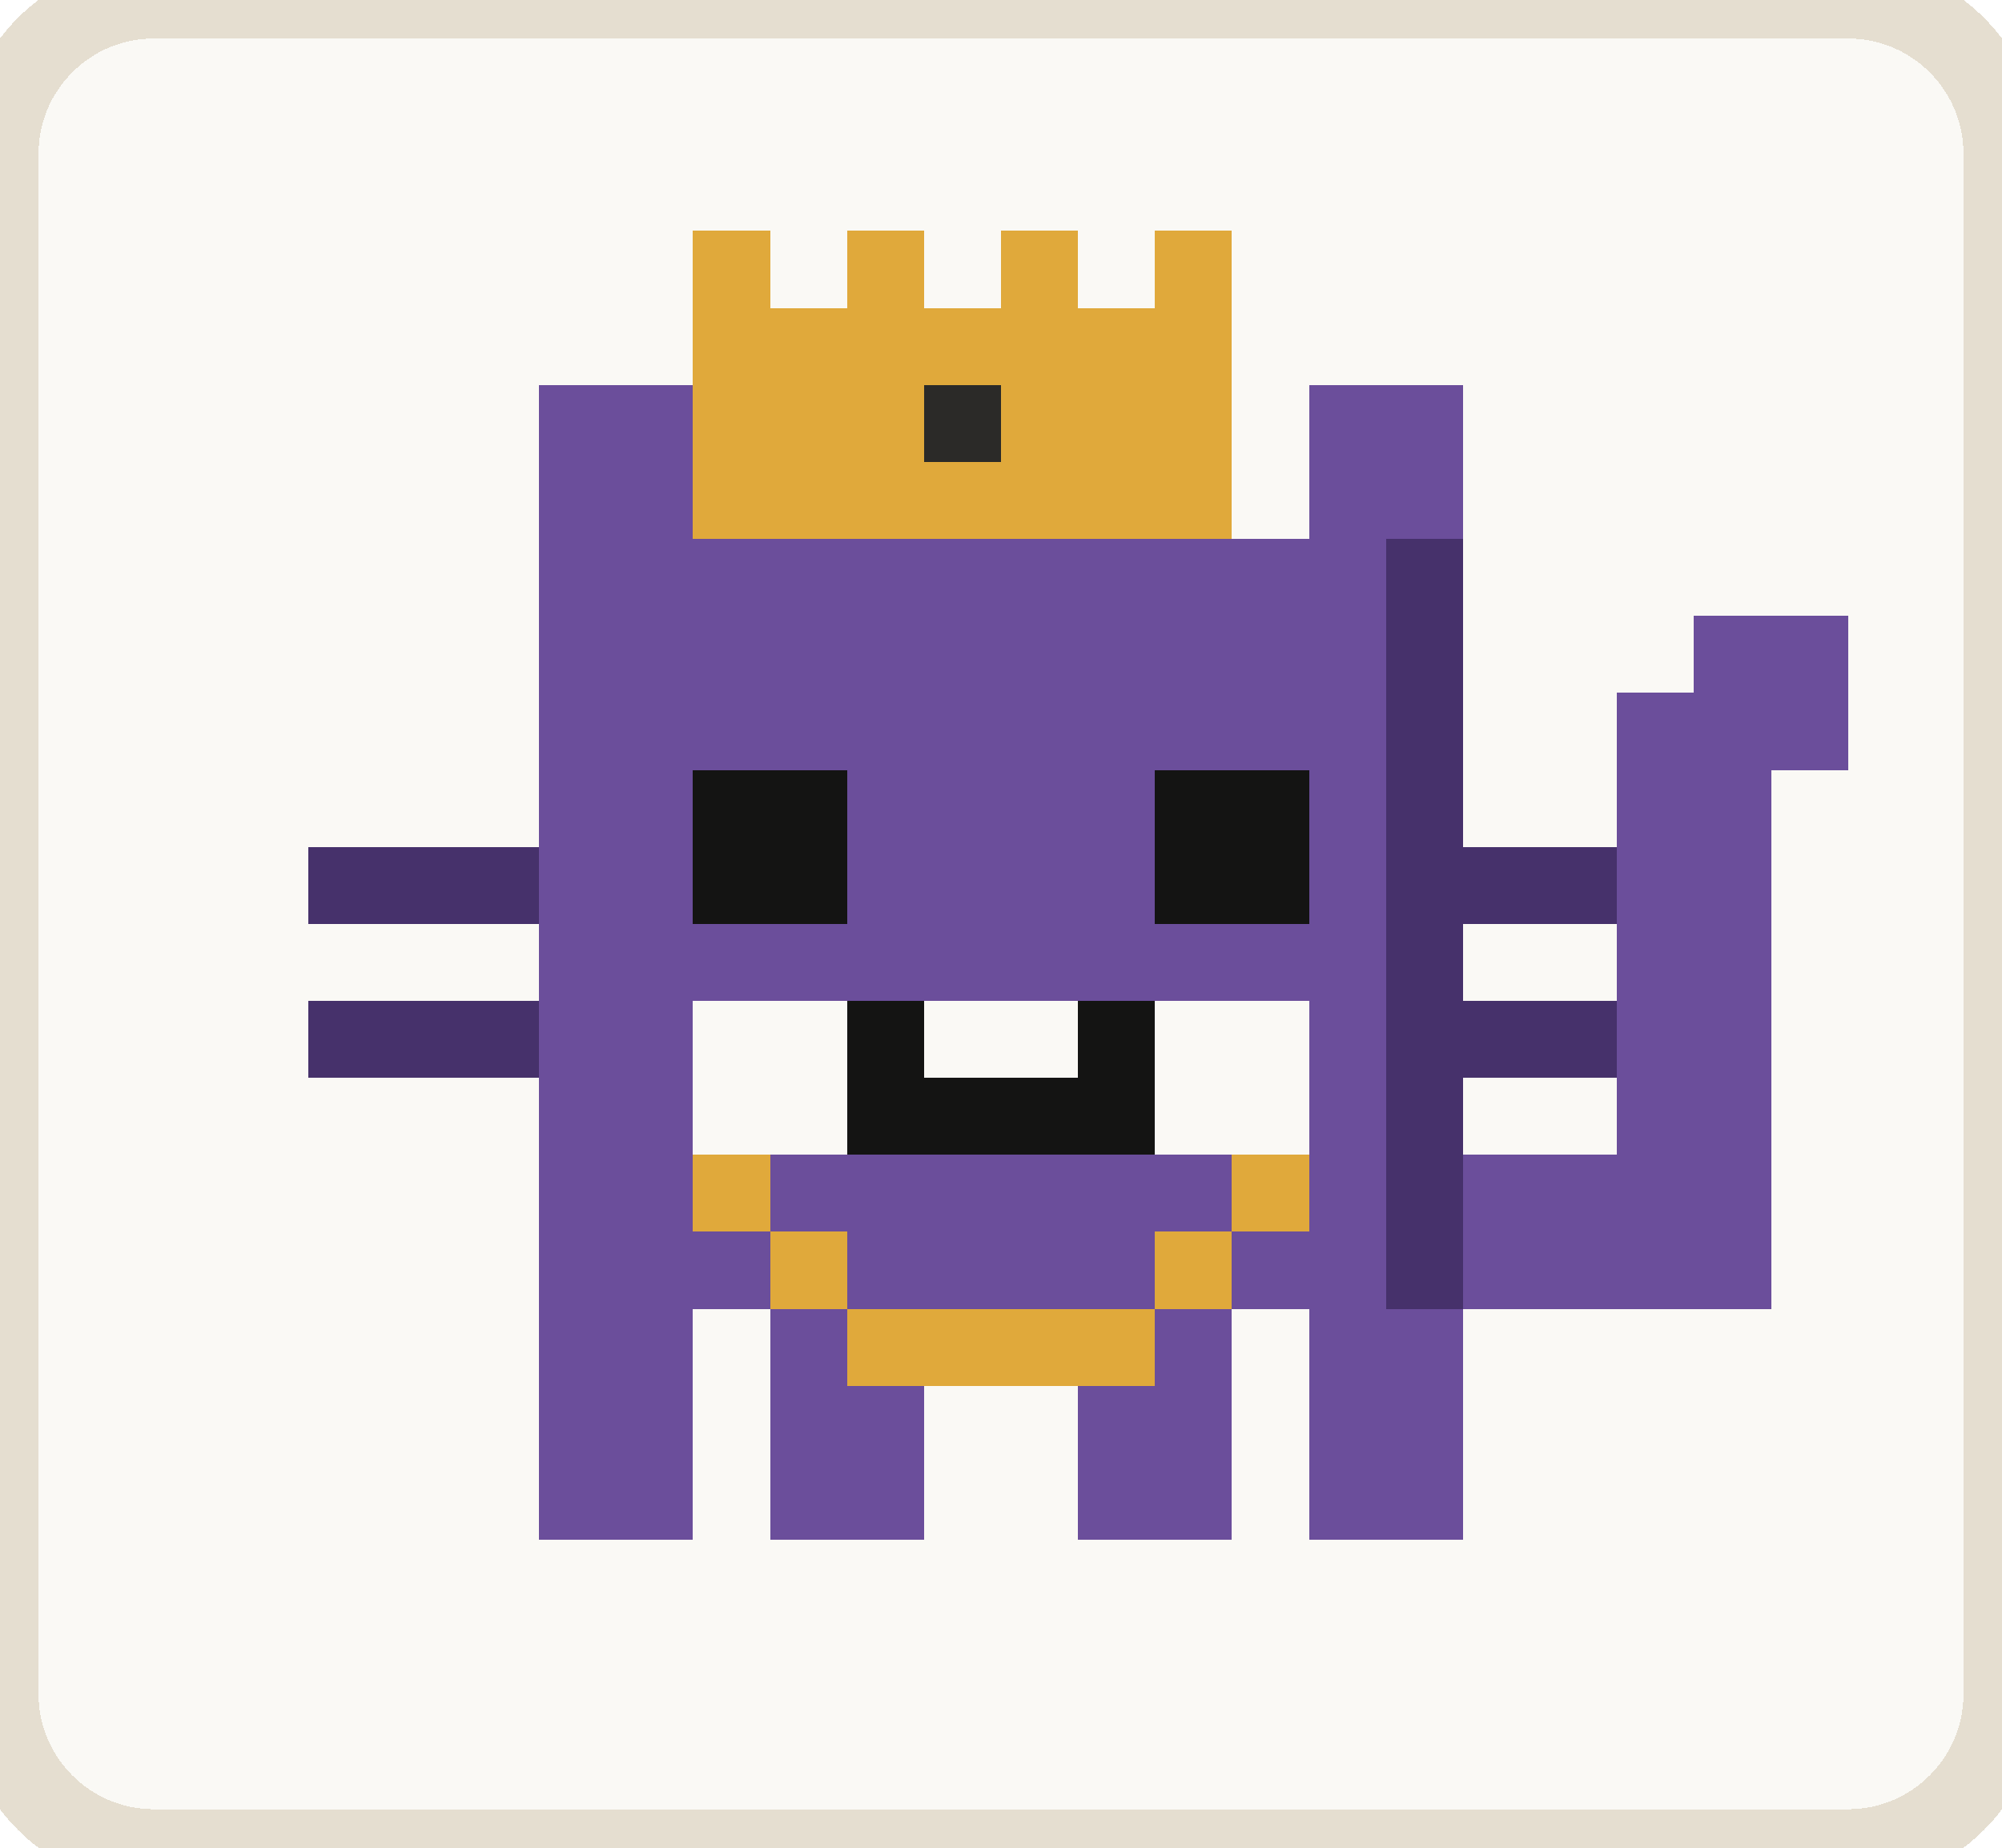
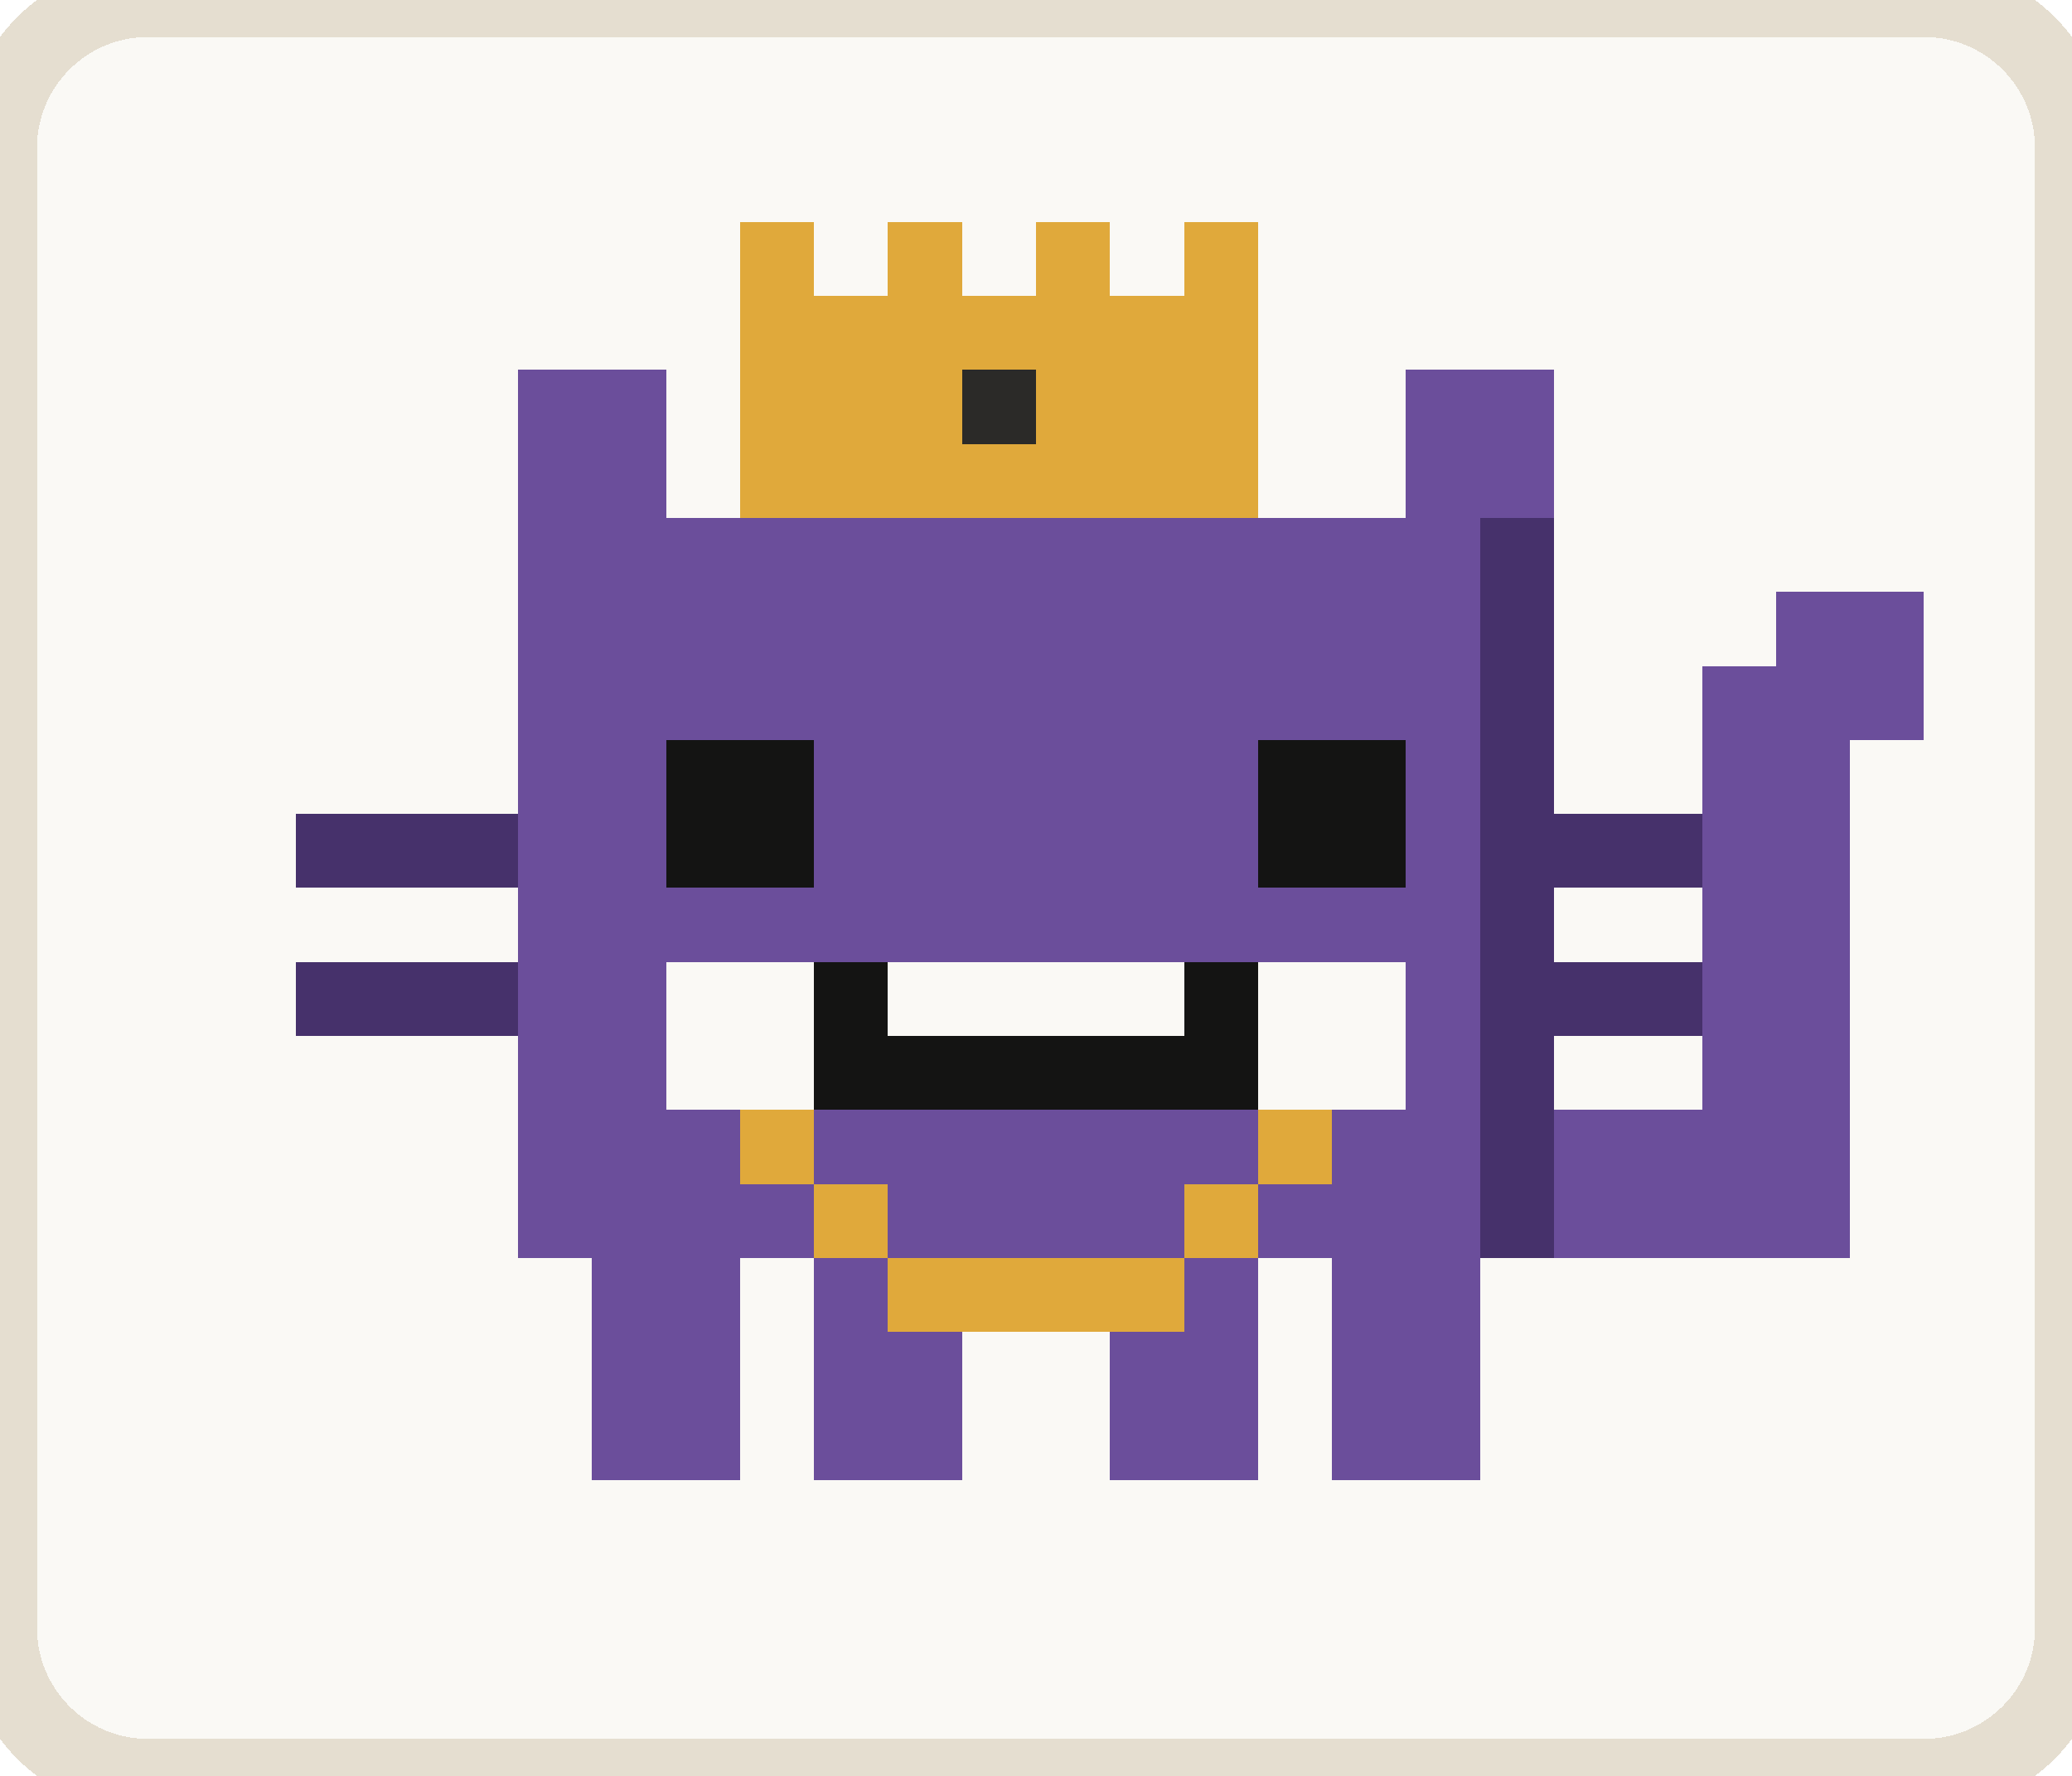
- <svg xmlns="http://www.w3.org/2000/svg" viewBox="0 0 26 24" width="208" height="192" shape-rendering="crispEdges" role="img" aria-label="Кот-оркестратор: Запускает субагентов и не путается">
-   <rect width="26" height="24" rx="2" fill="#FAF9F5" stroke="#E5DED0" />
+ <svg xmlns="http://www.w3.org/2000/svg" viewBox="0 0 28 24" width="224" height="192" shape-rendering="crispEdges" role="img" aria-label="Кот-оркестратор: Запускает субагентов и не путается">
+   <rect width="28" height="24" rx="2" fill="#FAF9F5" stroke="#E5DED0" />
  <g transform="translate(2 2)">
    <g class="cat-tail">
-       <rect x="20" y="6" width="2" height="1" fill="#6B4E9B" />
-       <rect x="19" y="7" width="3" height="1" fill="#6B4E9B" />
-       <rect x="19" y="8" width="2" height="1" fill="#6B4E9B" />
-       <rect x="19" y="9" width="2" height="1" fill="#6B4E9B" />
-       <rect x="19" y="10" width="2" height="1" fill="#6B4E9B" />
-       <rect x="19" y="11" width="2" height="1" fill="#6B4E9B" />
-       <rect x="19" y="12" width="2" height="1" fill="#6B4E9B" />
-       <rect x="17" y="13" width="4" height="1" fill="#6B4E9B" />
-       <rect x="17" y="14" width="4" height="1" fill="#6B4E9B" />
+       <rect x="22" y="6" width="2" height="1" fill="#6B4E9B" />
+       <rect x="21" y="7" width="3" height="1" fill="#6B4E9B" />
+       <rect x="21" y="8" width="2" height="1" fill="#6B4E9B" />
+       <rect x="21" y="9" width="2" height="1" fill="#6B4E9B" />
+       <rect x="21" y="10" width="2" height="1" fill="#6B4E9B" />
+       <rect x="21" y="11" width="2" height="1" fill="#6B4E9B" />
+       <rect x="21" y="12" width="2" height="1" fill="#6B4E9B" />
+       <rect x="19" y="13" width="4" height="1" fill="#6B4E9B" />
+       <rect x="19" y="14" width="4" height="1" fill="#6B4E9B" />
    </g>
    <g class="cat-body">
      <rect x="5" y="3" width="2" height="1" fill="#6B4E9B" />
-       <rect x="15" y="3" width="2" height="1" fill="#6B4E9B" />
+       <rect x="17" y="3" width="2" height="1" fill="#6B4E9B" />
      <rect x="5" y="4" width="2" height="1" fill="#6B4E9B" />
-       <rect x="15" y="4" width="2" height="1" fill="#6B4E9B" />
-       <rect x="5" y="5" width="11" height="1" fill="#6B4E9B" />
-       <rect x="16" y="5" width="1" height="1" fill="#46316B" />
-       <rect x="5" y="6" width="11" height="1" fill="#6B4E9B" />
-       <rect x="16" y="6" width="1" height="1" fill="#46316B" />
-       <rect x="5" y="7" width="11" height="1" fill="#6B4E9B" />
-       <rect x="16" y="7" width="1" height="1" fill="#46316B" />
-       <rect x="5" y="8" width="11" height="1" fill="#6B4E9B" />
-       <rect x="16" y="8" width="1" height="1" fill="#46316B" />
+       <rect x="17" y="4" width="2" height="1" fill="#6B4E9B" />
+       <rect x="5" y="5" width="13" height="1" fill="#6B4E9B" />
+       <rect x="18" y="5" width="1" height="1" fill="#46316B" />
+       <rect x="5" y="6" width="13" height="1" fill="#6B4E9B" />
+       <rect x="18" y="6" width="1" height="1" fill="#46316B" />
+       <rect x="5" y="7" width="13" height="1" fill="#6B4E9B" />
+       <rect x="18" y="7" width="1" height="1" fill="#46316B" />
+       <rect x="5" y="8" width="13" height="1" fill="#6B4E9B" />
+       <rect x="18" y="8" width="1" height="1" fill="#46316B" />
      <rect x="2" y="9" width="3" height="1" fill="#46316B" />
-       <rect x="5" y="9" width="11" height="1" fill="#6B4E9B" />
-       <rect x="16" y="9" width="3" height="1" fill="#46316B" />
-       <rect x="5" y="10" width="11" height="1" fill="#6B4E9B" />
-       <rect x="16" y="10" width="1" height="1" fill="#46316B" />
+       <rect x="5" y="9" width="13" height="1" fill="#6B4E9B" />
+       <rect x="18" y="9" width="3" height="1" fill="#46316B" />
+       <rect x="5" y="10" width="13" height="1" fill="#6B4E9B" />
+       <rect x="18" y="10" width="1" height="1" fill="#46316B" />
      <rect x="2" y="11" width="3" height="1" fill="#46316B" />
      <rect x="5" y="11" width="2" height="1" fill="#6B4E9B" />
      <rect x="7" y="11" width="2" height="1" fill="#FAF9F5" />
      <rect x="9" y="11" width="1" height="1" fill="#141413" />
-       <rect x="10" y="11" width="2" height="1" fill="#FAF9F5" />
-       <rect x="12" y="11" width="1" height="1" fill="#141413" />
-       <rect x="13" y="11" width="2" height="1" fill="#FAF9F5" />
-       <rect x="15" y="11" width="1" height="1" fill="#6B4E9B" />
-       <rect x="16" y="11" width="3" height="1" fill="#46316B" />
+       <rect x="10" y="11" width="4" height="1" fill="#FAF9F5" />
+       <rect x="14" y="11" width="1" height="1" fill="#141413" />
+       <rect x="15" y="11" width="2" height="1" fill="#FAF9F5" />
+       <rect x="17" y="11" width="1" height="1" fill="#6B4E9B" />
+       <rect x="18" y="11" width="3" height="1" fill="#46316B" />
      <rect x="5" y="12" width="2" height="1" fill="#6B4E9B" />
      <rect x="7" y="12" width="2" height="1" fill="#FAF9F5" />
-       <rect x="9" y="12" width="4" height="1" fill="#141413" />
-       <rect x="13" y="12" width="2" height="1" fill="#FAF9F5" />
-       <rect x="15" y="12" width="1" height="1" fill="#6B4E9B" />
-       <rect x="16" y="12" width="1" height="1" fill="#46316B" />
-       <rect x="5" y="13" width="2" height="1" fill="#6B4E9B" />
-       <rect x="7" y="13" width="1" height="1" fill="#E0A93B" />
-       <rect x="8" y="13" width="6" height="1" fill="#6B4E9B" />
-       <rect x="14" y="13" width="1" height="1" fill="#E0A93B" />
-       <rect x="15" y="13" width="1" height="1" fill="#6B4E9B" />
-       <rect x="16" y="13" width="1" height="1" fill="#46316B" />
-       <rect x="5" y="14" width="3" height="1" fill="#6B4E9B" />
-       <rect x="8" y="14" width="1" height="1" fill="#E0A93B" />
-       <rect x="9" y="14" width="4" height="1" fill="#6B4E9B" />
-       <rect x="13" y="14" width="1" height="1" fill="#E0A93B" />
-       <rect x="14" y="14" width="2" height="1" fill="#6B4E9B" />
-       <rect x="16" y="14" width="1" height="1" fill="#46316B" />
-       <rect x="5" y="15" width="2" height="1" fill="#6B4E9B" />
-       <rect x="8" y="15" width="1" height="1" fill="#6B4E9B" />
-       <rect x="9" y="15" width="4" height="1" fill="#E0A93B" />
-       <rect x="13" y="15" width="1" height="1" fill="#6B4E9B" />
-       <rect x="15" y="15" width="2" height="1" fill="#6B4E9B" />
-       <rect x="5" y="16" width="2" height="1" fill="#6B4E9B" />
-       <rect x="8" y="16" width="2" height="1" fill="#6B4E9B" />
-       <rect x="12" y="16" width="2" height="1" fill="#6B4E9B" />
-       <rect x="15" y="16" width="2" height="1" fill="#6B4E9B" />
-       <rect x="5" y="17" width="2" height="1" fill="#6B4E9B" />
-       <rect x="8" y="17" width="2" height="1" fill="#6B4E9B" />
-       <rect x="12" y="17" width="2" height="1" fill="#6B4E9B" />
-       <rect x="15" y="17" width="2" height="1" fill="#6B4E9B" />
+       <rect x="9" y="12" width="6" height="1" fill="#141413" />
+       <rect x="15" y="12" width="2" height="1" fill="#FAF9F5" />
+       <rect x="17" y="12" width="1" height="1" fill="#6B4E9B" />
+       <rect x="18" y="12" width="1" height="1" fill="#46316B" />
+       <rect x="5" y="13" width="3" height="1" fill="#6B4E9B" />
+       <rect x="8" y="13" width="1" height="1" fill="#E0A93B" />
+       <rect x="9" y="13" width="6" height="1" fill="#6B4E9B" />
+       <rect x="15" y="13" width="1" height="1" fill="#E0A93B" />
+       <rect x="16" y="13" width="2" height="1" fill="#6B4E9B" />
+       <rect x="18" y="13" width="1" height="1" fill="#46316B" />
+       <rect x="5" y="14" width="4" height="1" fill="#6B4E9B" />
+       <rect x="9" y="14" width="1" height="1" fill="#E0A93B" />
+       <rect x="10" y="14" width="4" height="1" fill="#6B4E9B" />
+       <rect x="14" y="14" width="1" height="1" fill="#E0A93B" />
+       <rect x="15" y="14" width="3" height="1" fill="#6B4E9B" />
+       <rect x="18" y="14" width="1" height="1" fill="#46316B" />
+       <rect x="6" y="15" width="2" height="1" fill="#6B4E9B" />
+       <rect x="9" y="15" width="1" height="1" fill="#6B4E9B" />
+       <rect x="10" y="15" width="4" height="1" fill="#E0A93B" />
+       <rect x="14" y="15" width="1" height="1" fill="#6B4E9B" />
+       <rect x="16" y="15" width="2" height="1" fill="#6B4E9B" />
+       <rect x="6" y="16" width="2" height="1" fill="#6B4E9B" />
+       <rect x="9" y="16" width="2" height="1" fill="#6B4E9B" />
+       <rect x="13" y="16" width="2" height="1" fill="#6B4E9B" />
+       <rect x="16" y="16" width="2" height="1" fill="#6B4E9B" />
+       <rect x="6" y="17" width="2" height="1" fill="#6B4E9B" />
+       <rect x="9" y="17" width="2" height="1" fill="#6B4E9B" />
+       <rect x="13" y="17" width="2" height="1" fill="#6B4E9B" />
+       <rect x="16" y="17" width="2" height="1" fill="#6B4E9B" />
    </g>
    <g class="cat-eyes">
      <rect x="7" y="8" width="2" height="1" fill="#141413" />
-       <rect x="13" y="8" width="2" height="1" fill="#141413" />
+       <rect x="15" y="8" width="2" height="1" fill="#141413" />
      <rect x="7" y="9" width="2" height="1" fill="#141413" />
-       <rect x="13" y="9" width="2" height="1" fill="#141413" />
+       <rect x="15" y="9" width="2" height="1" fill="#141413" />
    </g>
    <g class="cat-eyes-shut">
      <rect x="7" y="9" width="2" height="1" fill="#141413" />
-       <rect x="13" y="9" width="2" height="1" fill="#141413" />
+       <rect x="15" y="9" width="2" height="1" fill="#141413" />
    </g>
    <g class="cat-hat">
-       <rect x="7" y="1" width="1" height="1" fill="#E0A93B" />
-       <rect x="9" y="1" width="1" height="1" fill="#E0A93B" />
-       <rect x="11" y="1" width="1" height="1" fill="#E0A93B" />
-       <rect x="13" y="1" width="1" height="1" fill="#E0A93B" />
-       <rect x="7" y="2" width="7" height="1" fill="#E0A93B" />
-       <rect x="7" y="3" width="3" height="1" fill="#E0A93B" />
-       <rect x="10" y="3" width="1" height="1" fill="#2B2A28" />
-       <rect x="11" y="3" width="3" height="1" fill="#E0A93B" />
-       <rect x="7" y="4" width="7" height="1" fill="#E0A93B" />
+       <rect x="8" y="1" width="1" height="1" fill="#E0A93B" />
+       <rect x="10" y="1" width="1" height="1" fill="#E0A93B" />
+       <rect x="12" y="1" width="1" height="1" fill="#E0A93B" />
+       <rect x="14" y="1" width="1" height="1" fill="#E0A93B" />
+       <rect x="8" y="2" width="7" height="1" fill="#E0A93B" />
+       <rect x="8" y="3" width="3" height="1" fill="#E0A93B" />
+       <rect x="11" y="3" width="1" height="1" fill="#2B2A28" />
+       <rect x="12" y="3" width="3" height="1" fill="#E0A93B" />
+       <rect x="8" y="4" width="7" height="1" fill="#E0A93B" />
    </g>
  </g>
</svg>
